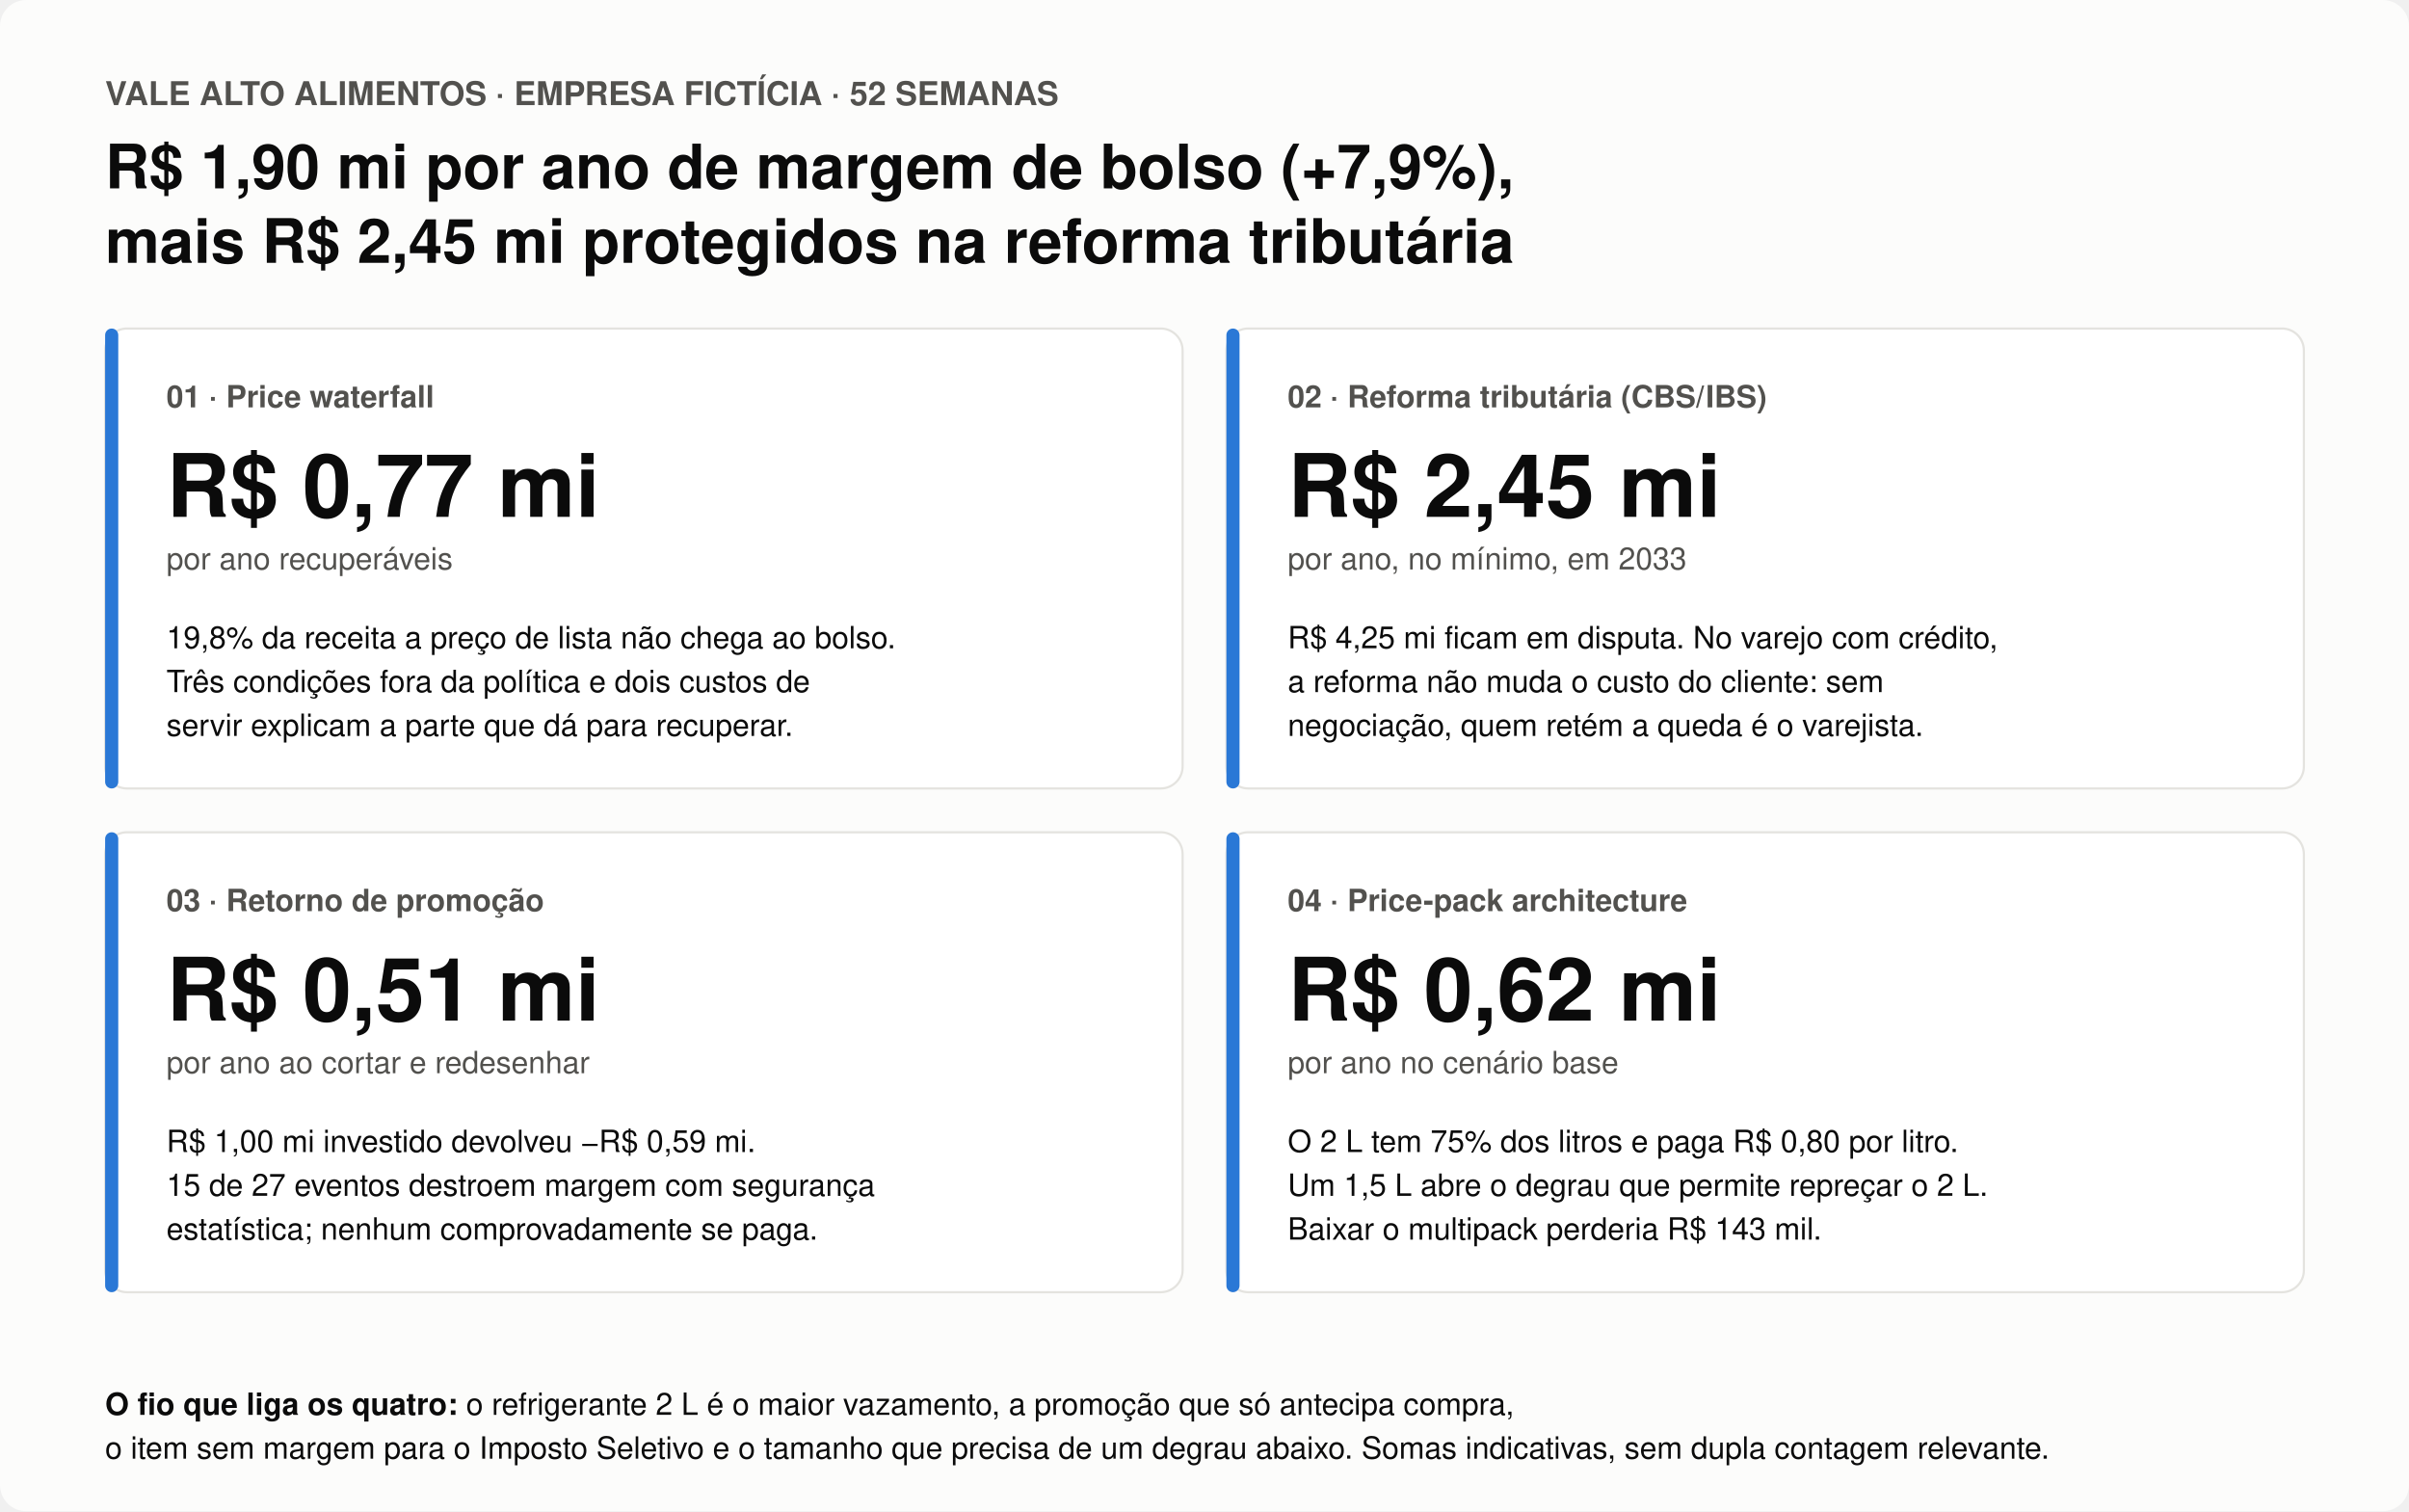
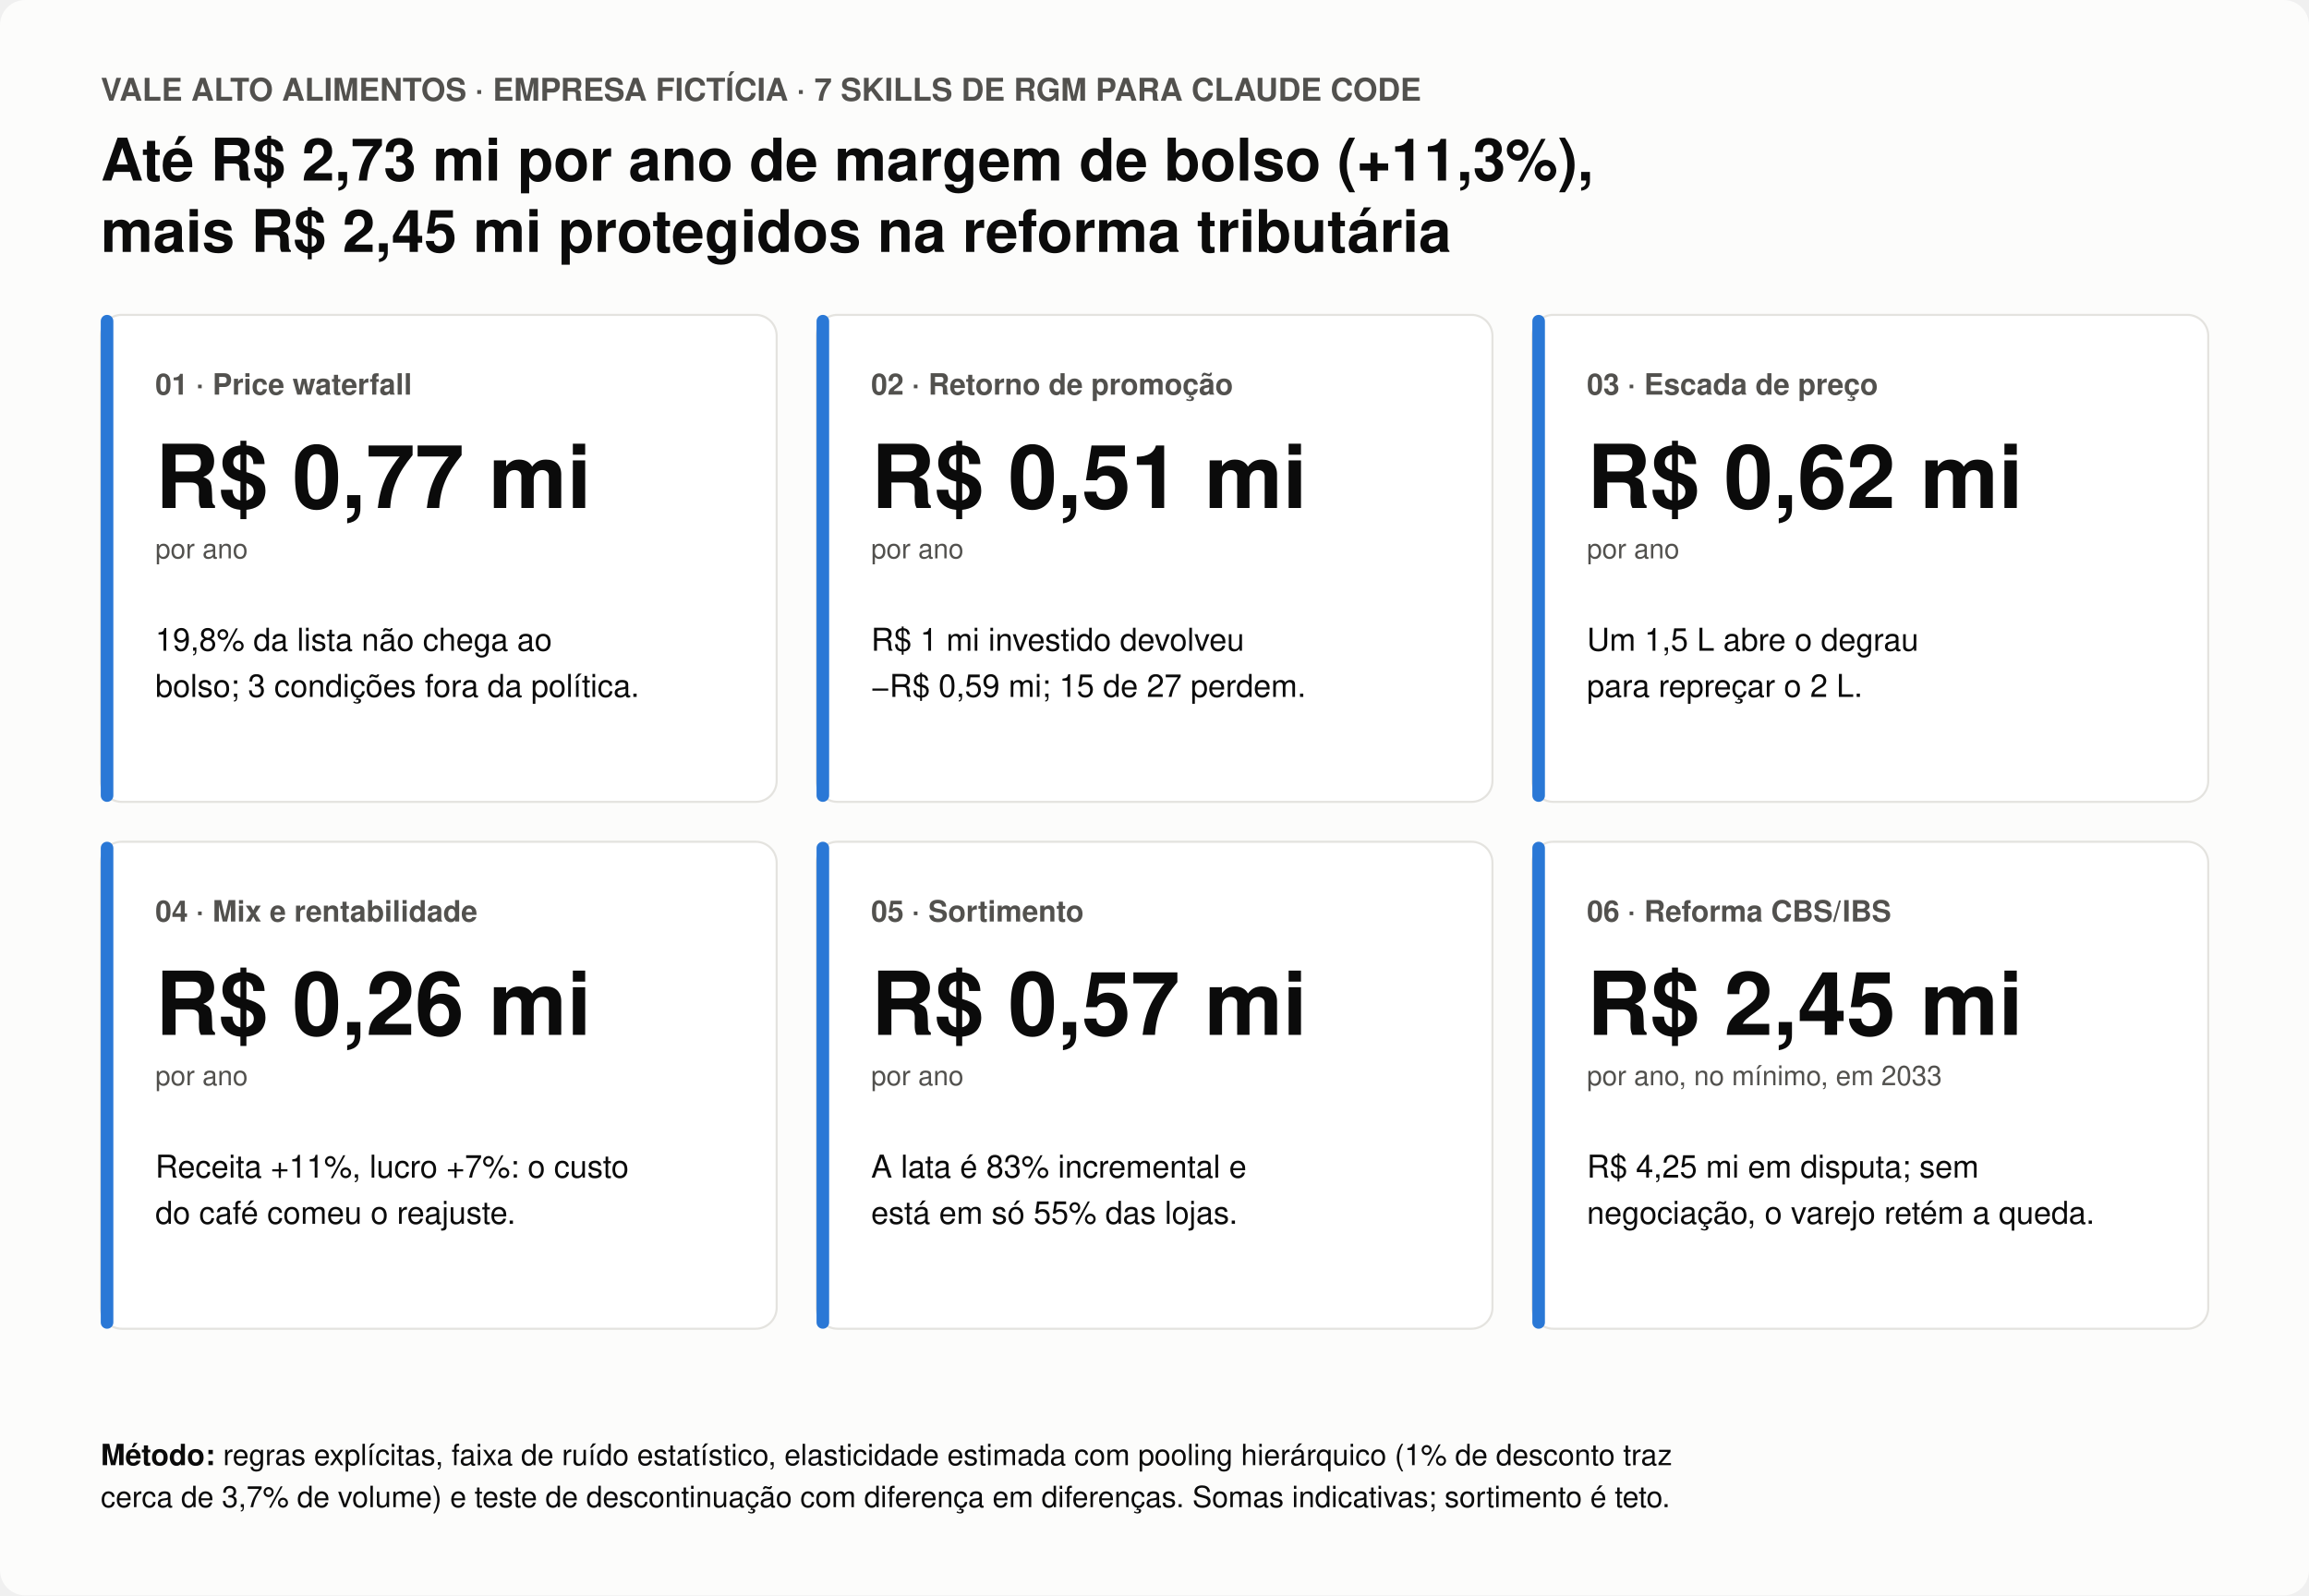
- <svg xmlns="http://www.w3.org/2000/svg" viewBox="0 0 1100 690" width="1100" height="690" font-family="-apple-system,Segoe UI,Helvetica,Arial,sans-serif">
-   <rect width="1100" height="690" rx="12" fill="#fcfcfb" />
-   <text x="48" y="48" font-size="15" font-weight="600" fill="#52514e">VALE ALTO ALIMENTOS · EMPRESA FICTÍCIA · 52 SEMANAS</text>
-   <text x="48" y="86" font-size="28" font-weight="700" fill="#0b0b0b">R$ 1,90 mi por ano de margem de bolso (+7,9%),</text>
+ <svg xmlns="http://www.w3.org/2000/svg" viewBox="0 0 1100 760" width="1100" height="760" font-family="-apple-system,Segoe UI,Helvetica,Arial,sans-serif">
+   <rect width="1100" height="760" rx="12" fill="#fcfcfb" />
+   <text x="48" y="48" font-size="15" font-weight="600" fill="#52514e">VALE ALTO ALIMENTOS · EMPRESA FICTÍCIA · 7 SKILLS DE RGM PARA CLAUDE CODE</text>
+   <text x="48" y="86" font-size="28" font-weight="700" fill="#0b0b0b">Até R$ 2,73 mi por ano de margem de bolso (+11,3%),</text>
  <text x="48" y="120" font-size="28" font-weight="700" fill="#0b0b0b">mais R$ 2,45 mi protegidos na reforma tributária</text>
-   <rect x="48" y="150" width="492" height="210" rx="10" fill="#ffffff" stroke="#e4e3df" />
-   <rect x="48" y="150" width="6" height="210" rx="3" fill="#2a78d6" />
-   <text x="76" y="186" font-size="14" font-weight="600" fill="#52514e">01 · Price waterfall</text>
-   <text x="76" y="236" font-size="40" font-weight="700" fill="#0b0b0b">R$ 0,77 mi</text>
-   <text x="76" y="260" font-size="14" fill="#52514e">por ano recuperáveis</text>
-   <text x="76" y="296" font-size="14" fill="#0b0b0b">19,8% da receita a preço de lista não chega ao bolso.</text>
-   <text x="76" y="316" font-size="14" fill="#0b0b0b">Três condições fora da política e dois custos de</text>
-   <text x="76" y="336" font-size="14" fill="#0b0b0b">servir explicam a parte que dá para recuperar.</text>
-   <rect x="560" y="150" width="492" height="210" rx="10" fill="#ffffff" stroke="#e4e3df" />
-   <rect x="560" y="150" width="6" height="210" rx="3" fill="#2a78d6" />
-   <text x="588" y="186" font-size="14" font-weight="600" fill="#52514e">02 · Reforma tributária (CBS/IBS)</text>
-   <text x="588" y="236" font-size="40" font-weight="700" fill="#0b0b0b">R$ 2,45 mi</text>
-   <text x="588" y="260" font-size="14" fill="#52514e">por ano, no mínimo, em 2033</text>
-   <text x="588" y="296" font-size="14" fill="#0b0b0b">R$ 4,25 mi ficam em disputa. No varejo com crédito,</text>
-   <text x="588" y="316" font-size="14" fill="#0b0b0b">a reforma não muda o custo do cliente: sem</text>
-   <text x="588" y="336" font-size="14" fill="#0b0b0b">negociação, quem retém a queda é o varejista.</text>
-   <rect x="48" y="380" width="492" height="210" rx="10" fill="#ffffff" stroke="#e4e3df" />
-   <rect x="48" y="380" width="6" height="210" rx="3" fill="#2a78d6" />
-   <text x="76" y="416" font-size="14" font-weight="600" fill="#52514e">03 · Retorno de promoção</text>
-   <text x="76" y="466" font-size="40" font-weight="700" fill="#0b0b0b">R$ 0,51 mi</text>
-   <text x="76" y="490" font-size="14" fill="#52514e">por ano ao cortar e redesenhar</text>
-   <text x="76" y="526" font-size="14" fill="#0b0b0b">R$ 1,00 mi investido devolveu −R$ 0,59 mi.</text>
-   <text x="76" y="546" font-size="14" fill="#0b0b0b">15 de 27 eventos destroem margem com segurança</text>
-   <text x="76" y="566" font-size="14" fill="#0b0b0b">estatística; nenhum comprovadamente se paga.</text>
-   <rect x="560" y="380" width="492" height="210" rx="10" fill="#ffffff" stroke="#e4e3df" />
-   <rect x="560" y="380" width="6" height="210" rx="3" fill="#2a78d6" />
-   <text x="588" y="416" font-size="14" font-weight="600" fill="#52514e">04 · Price-pack architecture</text>
-   <text x="588" y="466" font-size="40" font-weight="700" fill="#0b0b0b">R$ 0,62 mi</text>
-   <text x="588" y="490" font-size="14" fill="#52514e">por ano no cenário base</text>
-   <text x="588" y="526" font-size="14" fill="#0b0b0b">O 2 L tem 75% dos litros e paga R$ 0,80 por litro.</text>
-   <text x="588" y="546" font-size="14" fill="#0b0b0b">Um 1,5 L abre o degrau que permite repreçar o 2 L.</text>
-   <text x="588" y="566" font-size="14" fill="#0b0b0b">Baixar o multipack perderia R$ 143 mil.</text>
-   <text x="48" y="646" font-size="14" fill="#0b0b0b">
-     <tspan font-weight="700">O fio que liga os quatro:</tspan> o refrigerante 2 L é o maior vazamento, a promoção que só antecipa compra,</text>
-   <text x="48" y="666" font-size="14" fill="#0b0b0b">o item sem margem para o Imposto Seletivo e o tamanho que precisa de um degrau abaixo. Somas indicativas, sem dupla contagem relevante.</text>
+   <rect x="48" y="150" width="322" height="232" rx="10" fill="#ffffff" stroke="#e4e3df" />
+   <rect x="48" y="150" width="6" height="232" rx="3" fill="#2a78d6" />
+   <text x="74" y="188" font-size="14" font-weight="600" fill="#52514e">01 · Price waterfall</text>
+   <text x="74" y="242" font-size="42" font-weight="700" fill="#0b0b0b">R$ 0,77 mi</text>
+   <text x="74" y="266" font-size="13" fill="#52514e">por ano</text>
+   <text x="74" y="310" font-size="15" fill="#0b0b0b">19,8% da lista não chega ao</text>
+   <text x="74" y="332" font-size="15" fill="#0b0b0b">bolso; 3 condições fora da política.</text>
+   <rect x="389" y="150" width="322" height="232" rx="10" fill="#ffffff" stroke="#e4e3df" />
+   <rect x="389" y="150" width="6" height="232" rx="3" fill="#2a78d6" />
+   <text x="415" y="188" font-size="14" font-weight="600" fill="#52514e">02 · Retorno de promoção</text>
+   <text x="415" y="242" font-size="42" font-weight="700" fill="#0b0b0b">R$ 0,51 mi</text>
+   <text x="415" y="266" font-size="13" fill="#52514e">por ano</text>
+   <text x="415" y="310" font-size="15" fill="#0b0b0b">R$ 1 mi investido devolveu</text>
+   <text x="415" y="332" font-size="15" fill="#0b0b0b">−R$ 0,59 mi; 15 de 27 perdem.</text>
+   <rect x="730" y="150" width="322" height="232" rx="10" fill="#ffffff" stroke="#e4e3df" />
+   <rect x="730" y="150" width="6" height="232" rx="3" fill="#2a78d6" />
+   <text x="756" y="188" font-size="14" font-weight="600" fill="#52514e">03 · Escada de preço</text>
+   <text x="756" y="242" font-size="42" font-weight="700" fill="#0b0b0b">R$ 0,62 mi</text>
+   <text x="756" y="266" font-size="13" fill="#52514e">por ano</text>
+   <text x="756" y="310" font-size="15" fill="#0b0b0b">Um 1,5 L abre o degrau</text>
+   <text x="756" y="332" font-size="15" fill="#0b0b0b">para repreçar o 2 L.</text>
+   <rect x="48" y="401" width="322" height="232" rx="10" fill="#ffffff" stroke="#e4e3df" />
+   <rect x="48" y="401" width="6" height="232" rx="3" fill="#2a78d6" />
+   <text x="74" y="439" font-size="14" font-weight="600" fill="#52514e">04 · Mix e rentabilidade</text>
+   <text x="74" y="493" font-size="42" font-weight="700" fill="#0b0b0b">R$ 0,26 mi</text>
+   <text x="74" y="517" font-size="13" fill="#52514e">por ano</text>
+   <text x="74" y="561" font-size="15" fill="#0b0b0b">Receita +11%, lucro +7%: o custo</text>
+   <text x="74" y="583" font-size="15" fill="#0b0b0b">do café comeu o reajuste.</text>
+   <rect x="389" y="401" width="322" height="232" rx="10" fill="#ffffff" stroke="#e4e3df" />
+   <rect x="389" y="401" width="6" height="232" rx="3" fill="#2a78d6" />
+   <text x="415" y="439" font-size="14" font-weight="600" fill="#52514e">05 · Sortimento</text>
+   <text x="415" y="493" font-size="42" font-weight="700" fill="#0b0b0b">R$ 0,57 mi</text>
+   <text x="415" y="517" font-size="13" fill="#52514e">por ano</text>
+   <text x="415" y="561" font-size="15" fill="#0b0b0b">A lata é 83% incremental e</text>
+   <text x="415" y="583" font-size="15" fill="#0b0b0b">está em só 55% das lojas.</text>
+   <rect x="730" y="401" width="322" height="232" rx="10" fill="#ffffff" stroke="#e4e3df" />
+   <rect x="730" y="401" width="6" height="232" rx="3" fill="#2a78d6" />
+   <text x="756" y="439" font-size="14" font-weight="600" fill="#52514e">06 · Reforma CBS/IBS</text>
+   <text x="756" y="493" font-size="42" font-weight="700" fill="#0b0b0b">R$ 2,45 mi</text>
+   <text x="756" y="517" font-size="13" fill="#52514e">por ano, no mínimo, em 2033</text>
+   <text x="756" y="561" font-size="15" fill="#0b0b0b">R$ 4,25 mi em disputa; sem</text>
+   <text x="756" y="583" font-size="15" fill="#0b0b0b">negociação, o varejo retém a queda.</text>
+   <text x="48" y="698" font-size="14" fill="#0b0b0b">
+     <tspan font-weight="700">Método:</tspan> regras explícitas, faixa de ruído estatístico, elasticidade estimada com pooling hierárquico (1% de desconto traz</text>
+   <text x="48" y="718" font-size="14" fill="#0b0b0b">cerca de 3,7% de volume) e teste de descontinuação com diferença em diferenças. Somas indicativas; sortimento é teto.</text>
</svg>
